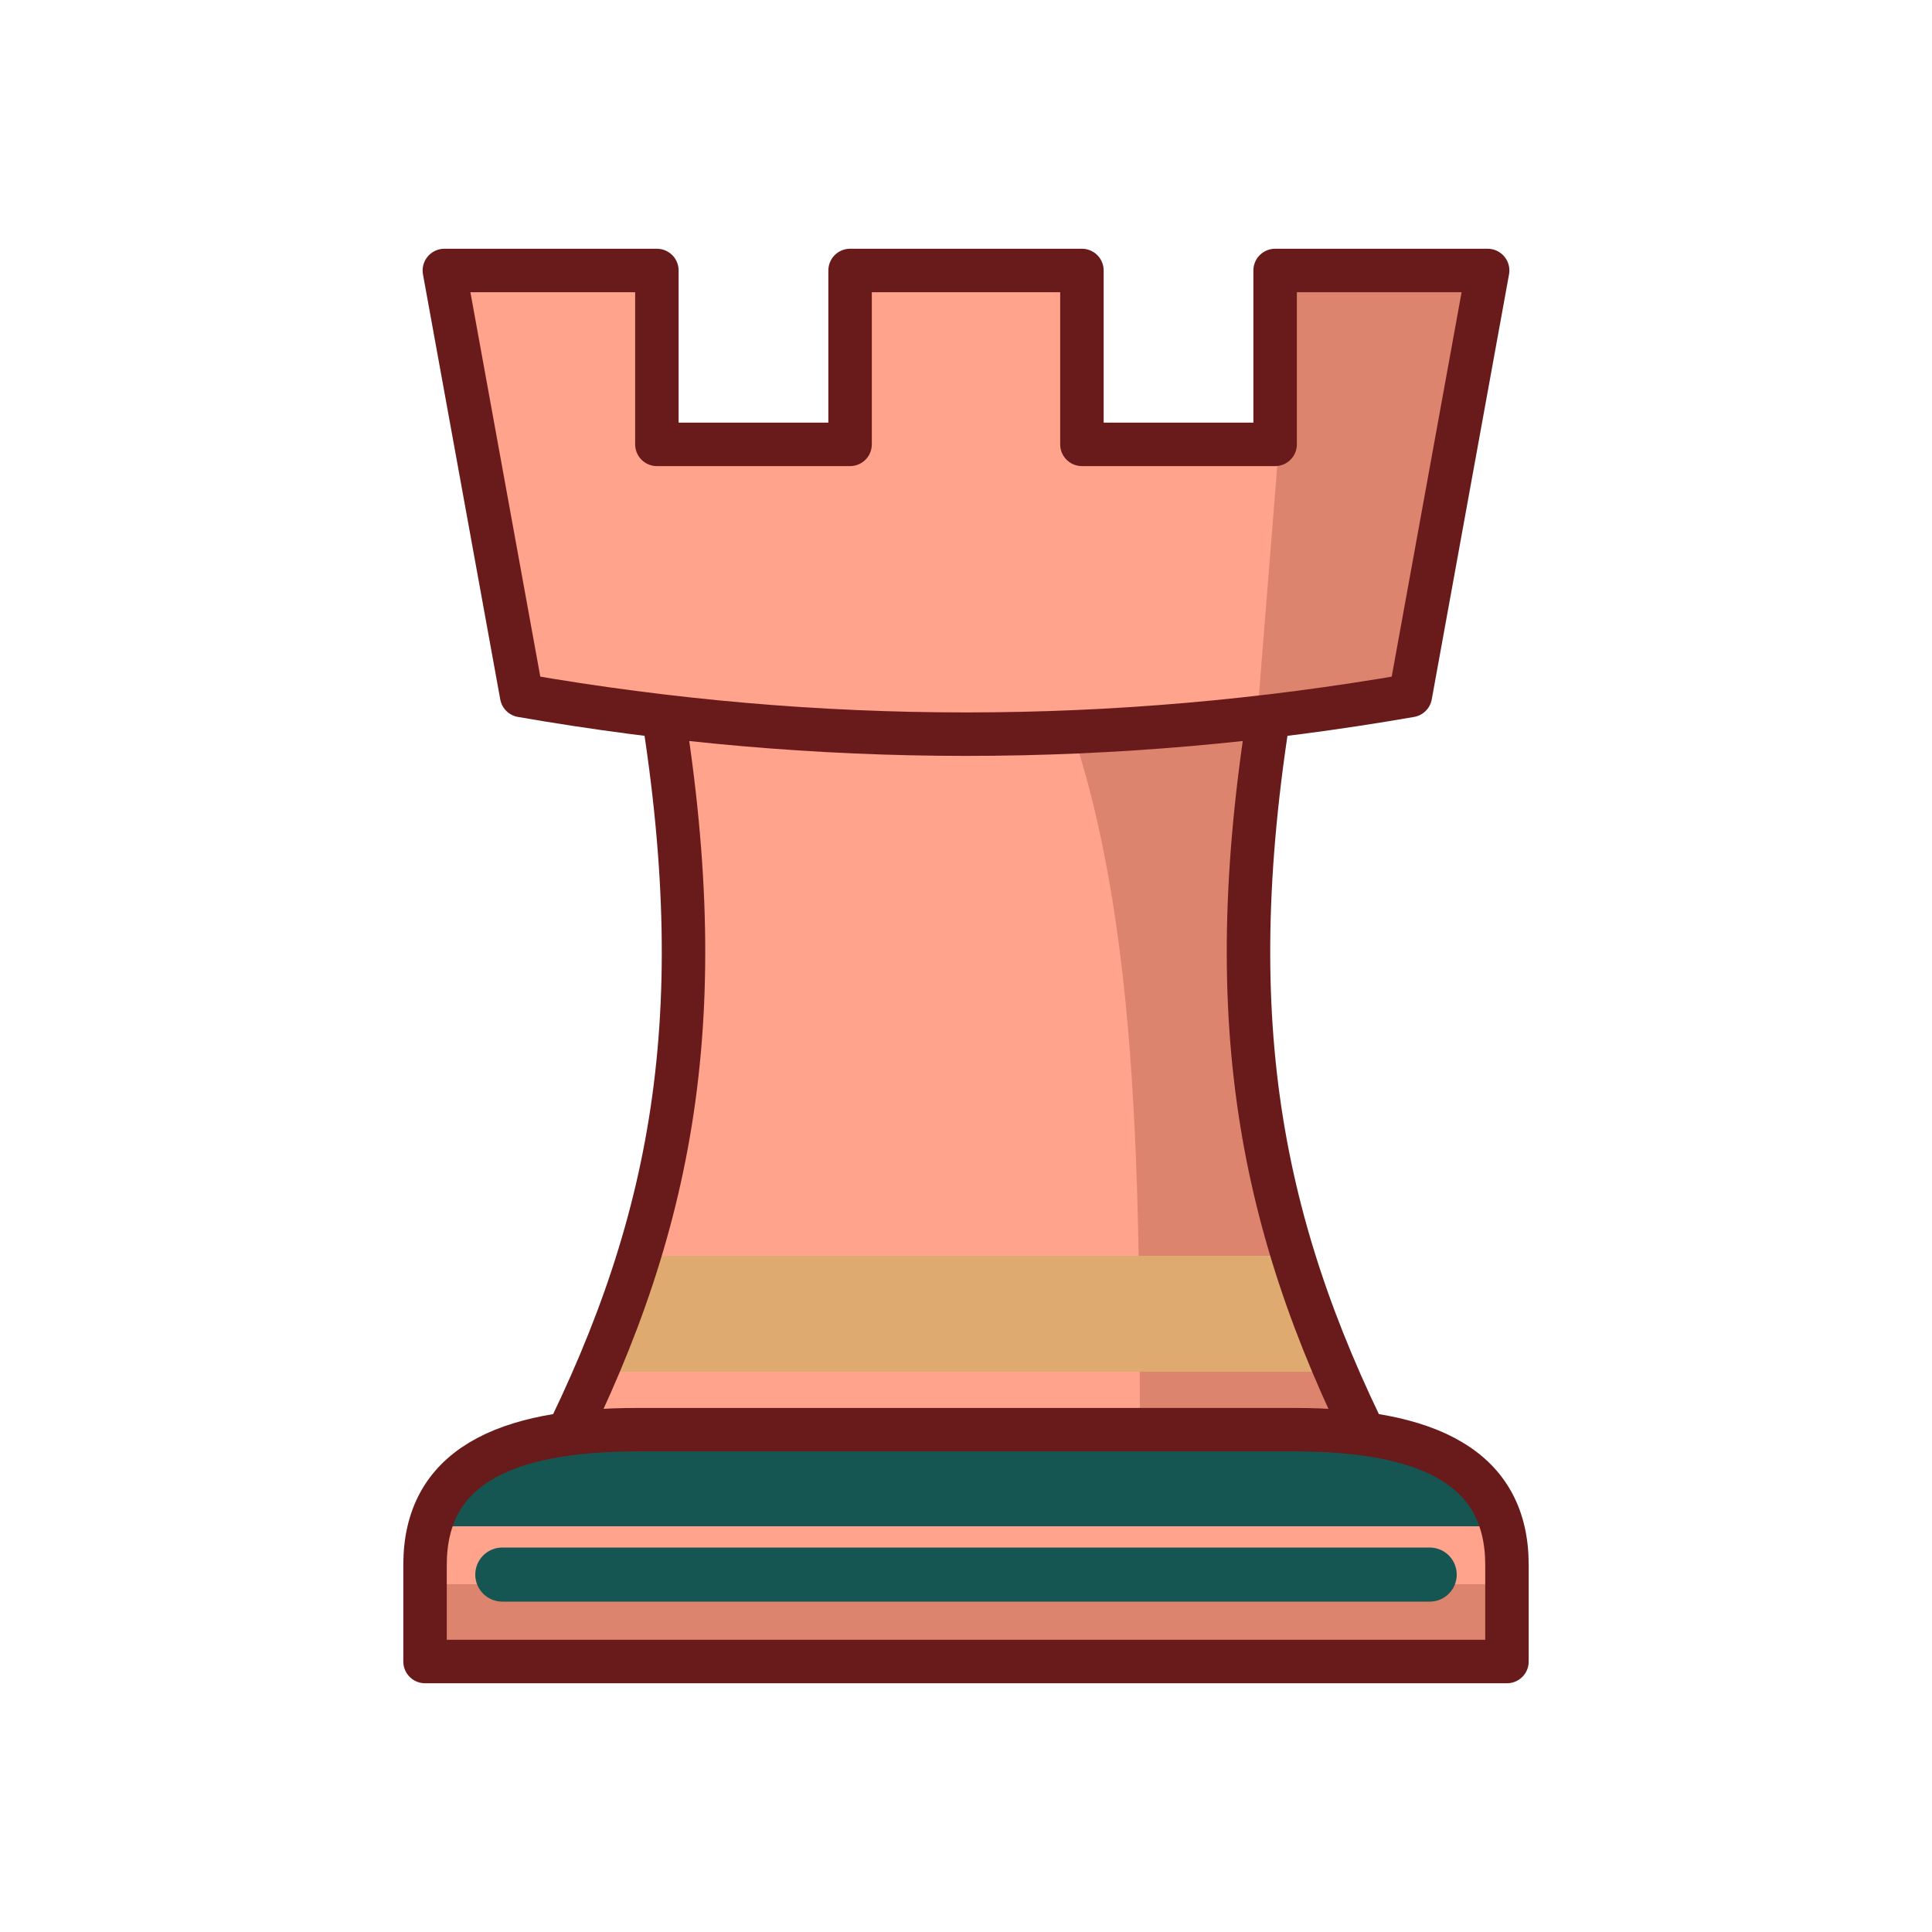
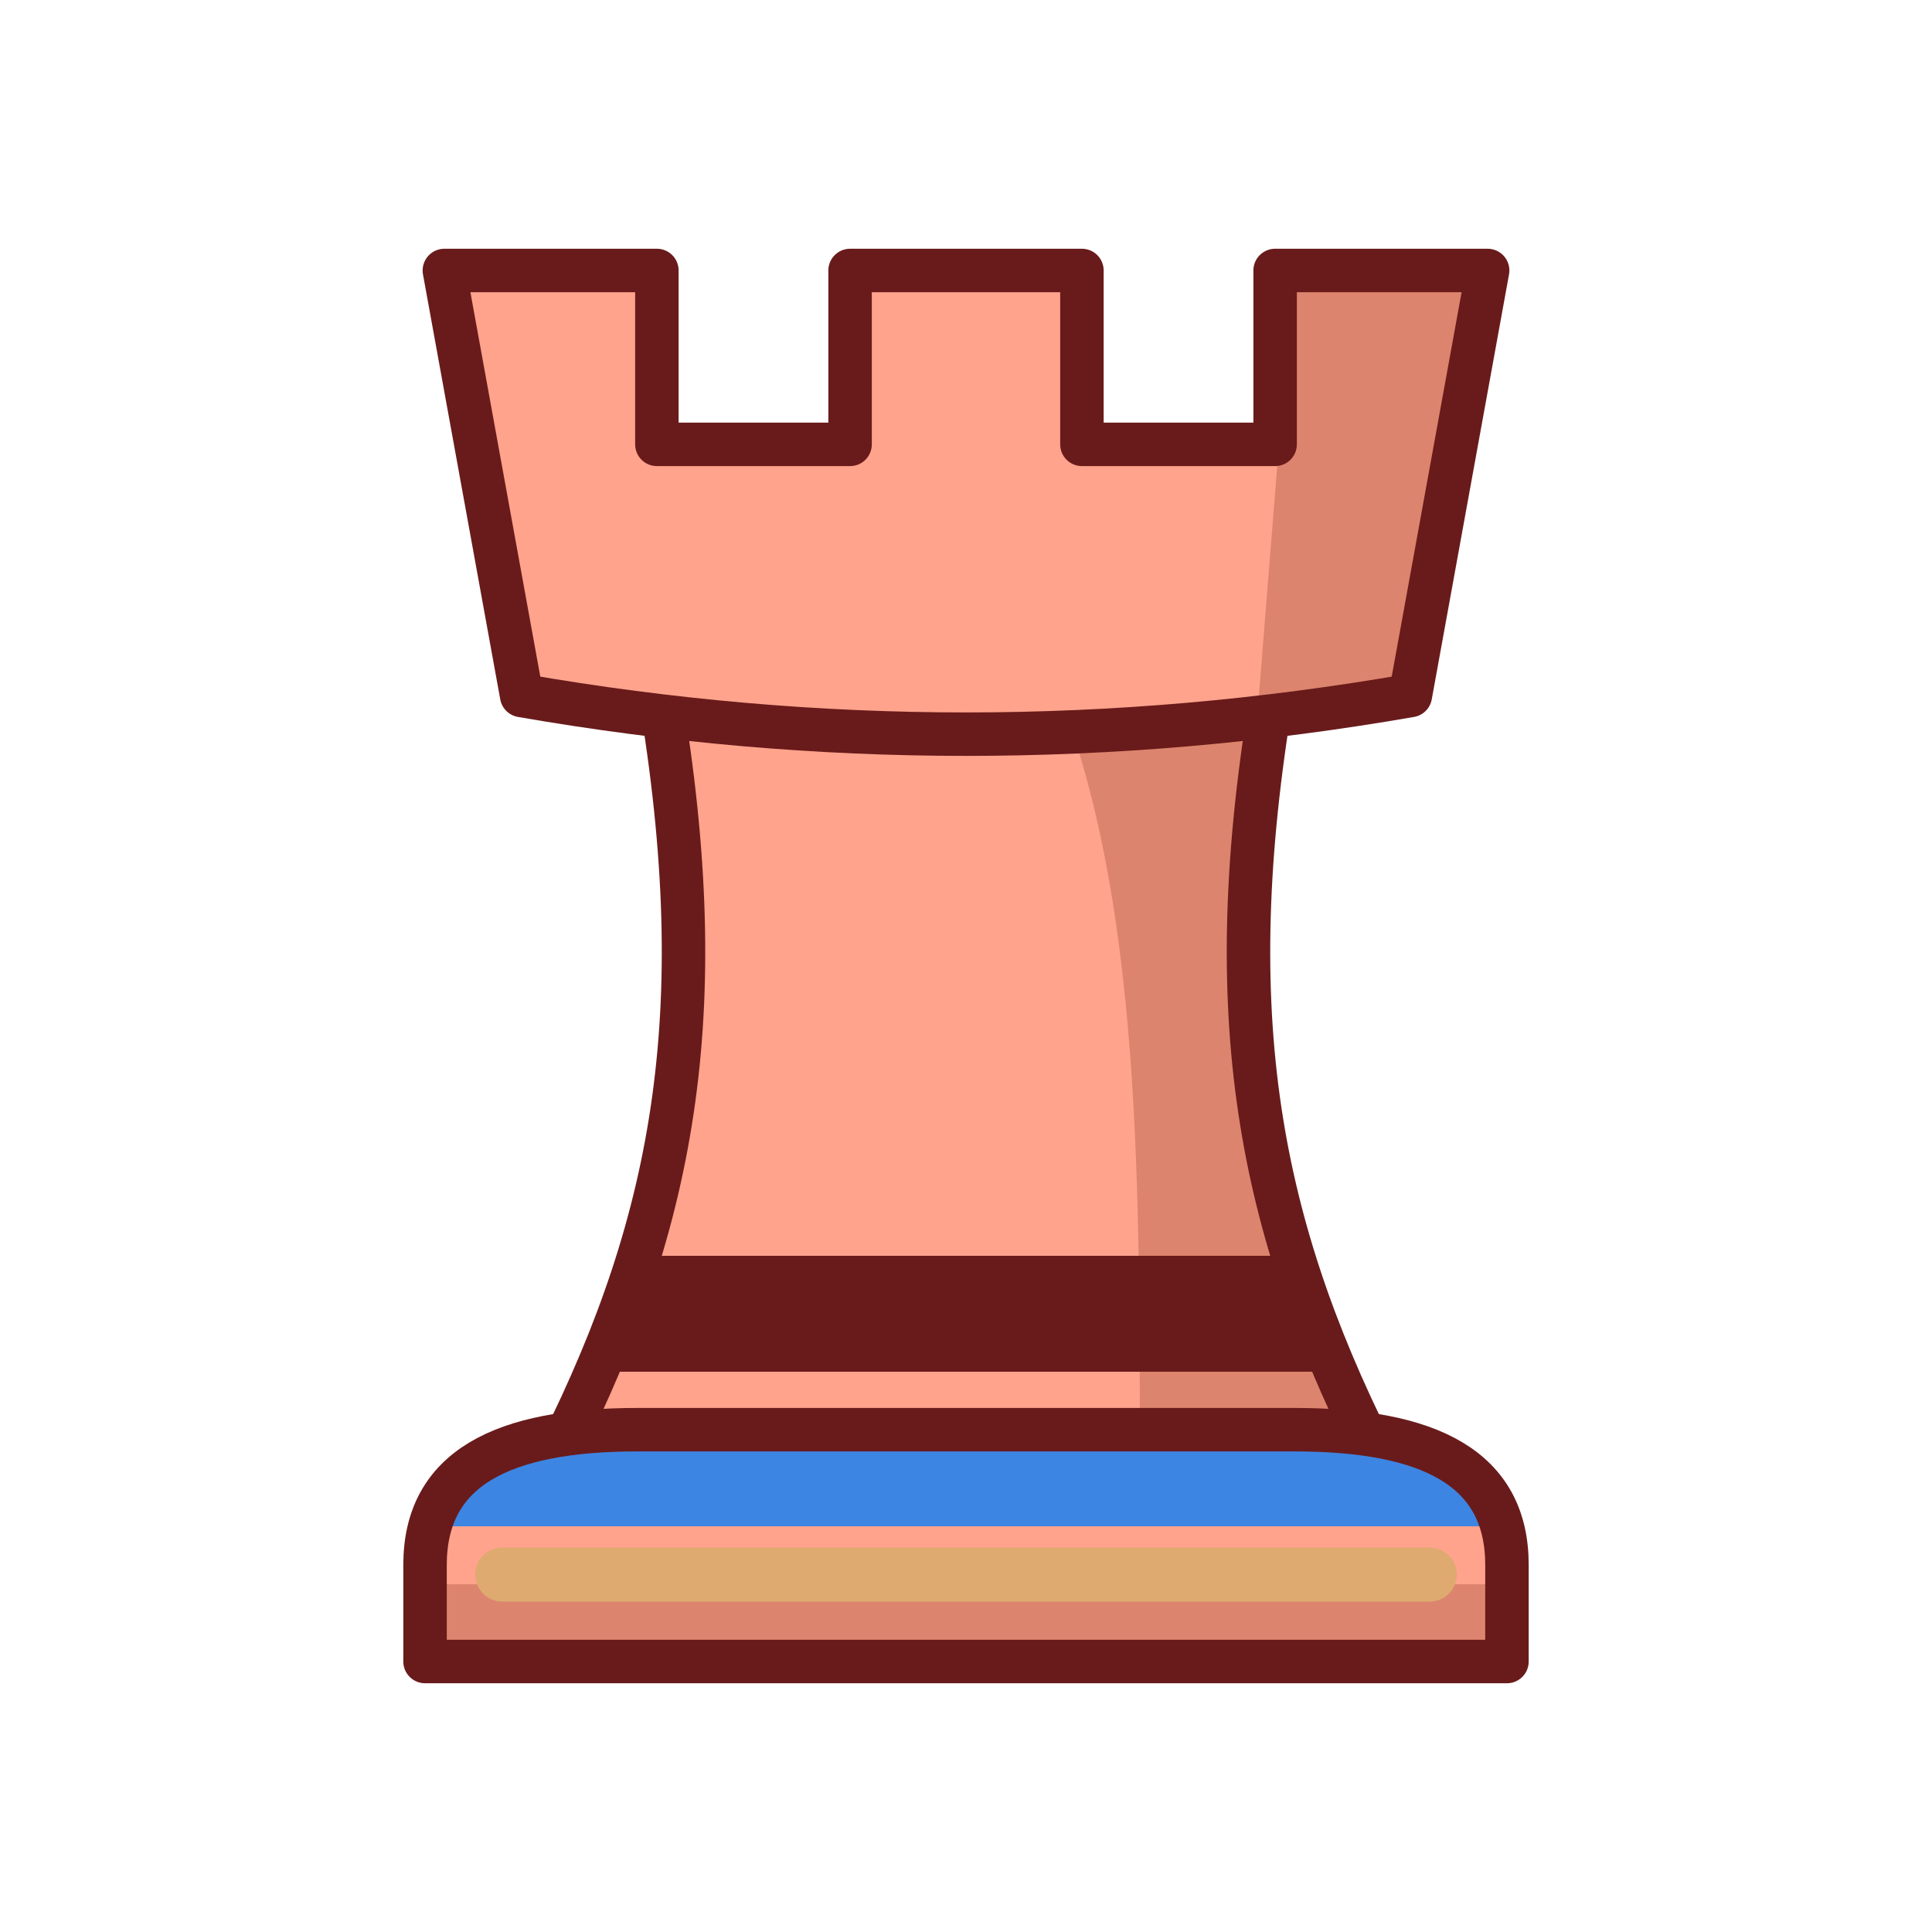
<svg xmlns="http://www.w3.org/2000/svg" viewBox="0 3 100 100">
  <g fill="#FFA38D" stroke="#691B1B" stroke-width="2.25" stroke-linejoin="round" stroke-linecap="round">
    <path d="M34 38 H66 C63 55 65 66 71 78 H29 C35 66 37 55 34 38 Z" fill="#FFA38D" stroke="none" fill-rule="evenodd" />
    <defs>
      <clipPath id="s1">
        <path d="M34 38 H66 C63 55 65 66 71 78 H29 C35 66 37 55 34 38 Z" clip-rule="evenodd" />
      </clipPath>
    </defs>
    <path d="M54 37 H67 C64 58 65 67 72 79 H59 C59 63 59 48 54 37 Z" fill="#DD846E" stroke="none" clip-path="url(#s1)" />
    <g stroke="none" clip-path="url(#s1)">
-       <path d="M10 68 H90 V74 H10 Z" fill="#DEAA70" />
-       <path d="M10 78 H90 V82 H10 Z" fill="#155653" />
+       <path d="M10 68 H90 V74 H10 Z" fill="#691B1B" />
+       <path d="M10 78 H90 V82 H10 Z" fill="#3D85E3" />
    </g>
    <path d="M34 38 H66 C63 55 65 66 71 78 H29 C35 66 37 55 34 38 Z" fill="none" />
    <path d="M23 17 H34 V26 H44 V17 H56 V26 H66 V17 H77 L73 39 Q50 43 27 39 Z" fill="#FFA38D" stroke="none" fill-rule="evenodd" />
    <defs>
      <clipPath id="s2">
        <path d="M23 17 H34 V26 H44 V17 H56 V26 H66 V17 H77 L73 39 Q50 43 27 39 Z" clip-rule="evenodd" />
      </clipPath>
    </defs>
    <path d="M67 16 H78 L73 40 L65 41 Z" fill="#DD846E" stroke="none" clip-path="url(#s2)" />
    <g stroke="none" clip-path="url(#s2)">
-       <path d="M10 68 H90 V74 H10 Z" fill="#DEAA70" />
-       <path d="M10 78 H90 V82 H10 Z" fill="#155653" />
+       <path d="M10 68 H90 V74 H10 Z" fill="#691B1B" />
+       <path d="M10 78 H90 V82 H10 Z" fill="#3D85E3" />
    </g>
    <path d="M23 17 H34 V26 H44 V17 H56 V26 H66 V17 H77 L73 39 Q50 43 27 39 Z" fill="none" />
    <path d="M22 89 V84 C22 79 26 77 33 77 H67 C74 77 78 79 78 84 V89 Z" fill="#FFA38D" stroke="none" fill-rule="evenodd" />
    <defs>
      <clipPath id="s3">
        <path d="M22 89 V84 C22 79 26 77 33 77 H67 C74 77 78 79 78 84 V89 Z" clip-rule="evenodd" />
      </clipPath>
    </defs>
    <path d="M21 85 H79 V90 H21 Z" fill="#DD846E" stroke="none" clip-path="url(#s3)" />
    <g stroke="none" clip-path="url(#s3)">
-       <path d="M10 68 H90 V74 H10 Z" fill="#DEAA70" />
-       <path d="M10 78 H90 V82 H10 Z" fill="#155653" />
+       <path d="M10 68 H90 V74 H10 Z" fill="#691B1B" />
+       <path d="M10 78 H90 V82 H10 Z" fill="#3D85E3" />
    </g>
    <path d="M22 89 V84 C22 79 26 77 33 77 H67 C74 77 78 79 78 84 V89 Z" fill="none" />
-     <path d="M26 84.5 H74" fill="none" stroke="#155653" stroke-width="2.8" stroke-linecap="round" />
+     <path d="M26 84.5 H74" fill="none" stroke="#DEAA70" stroke-width="2.8" stroke-linecap="round" />
  </g>
</svg>
